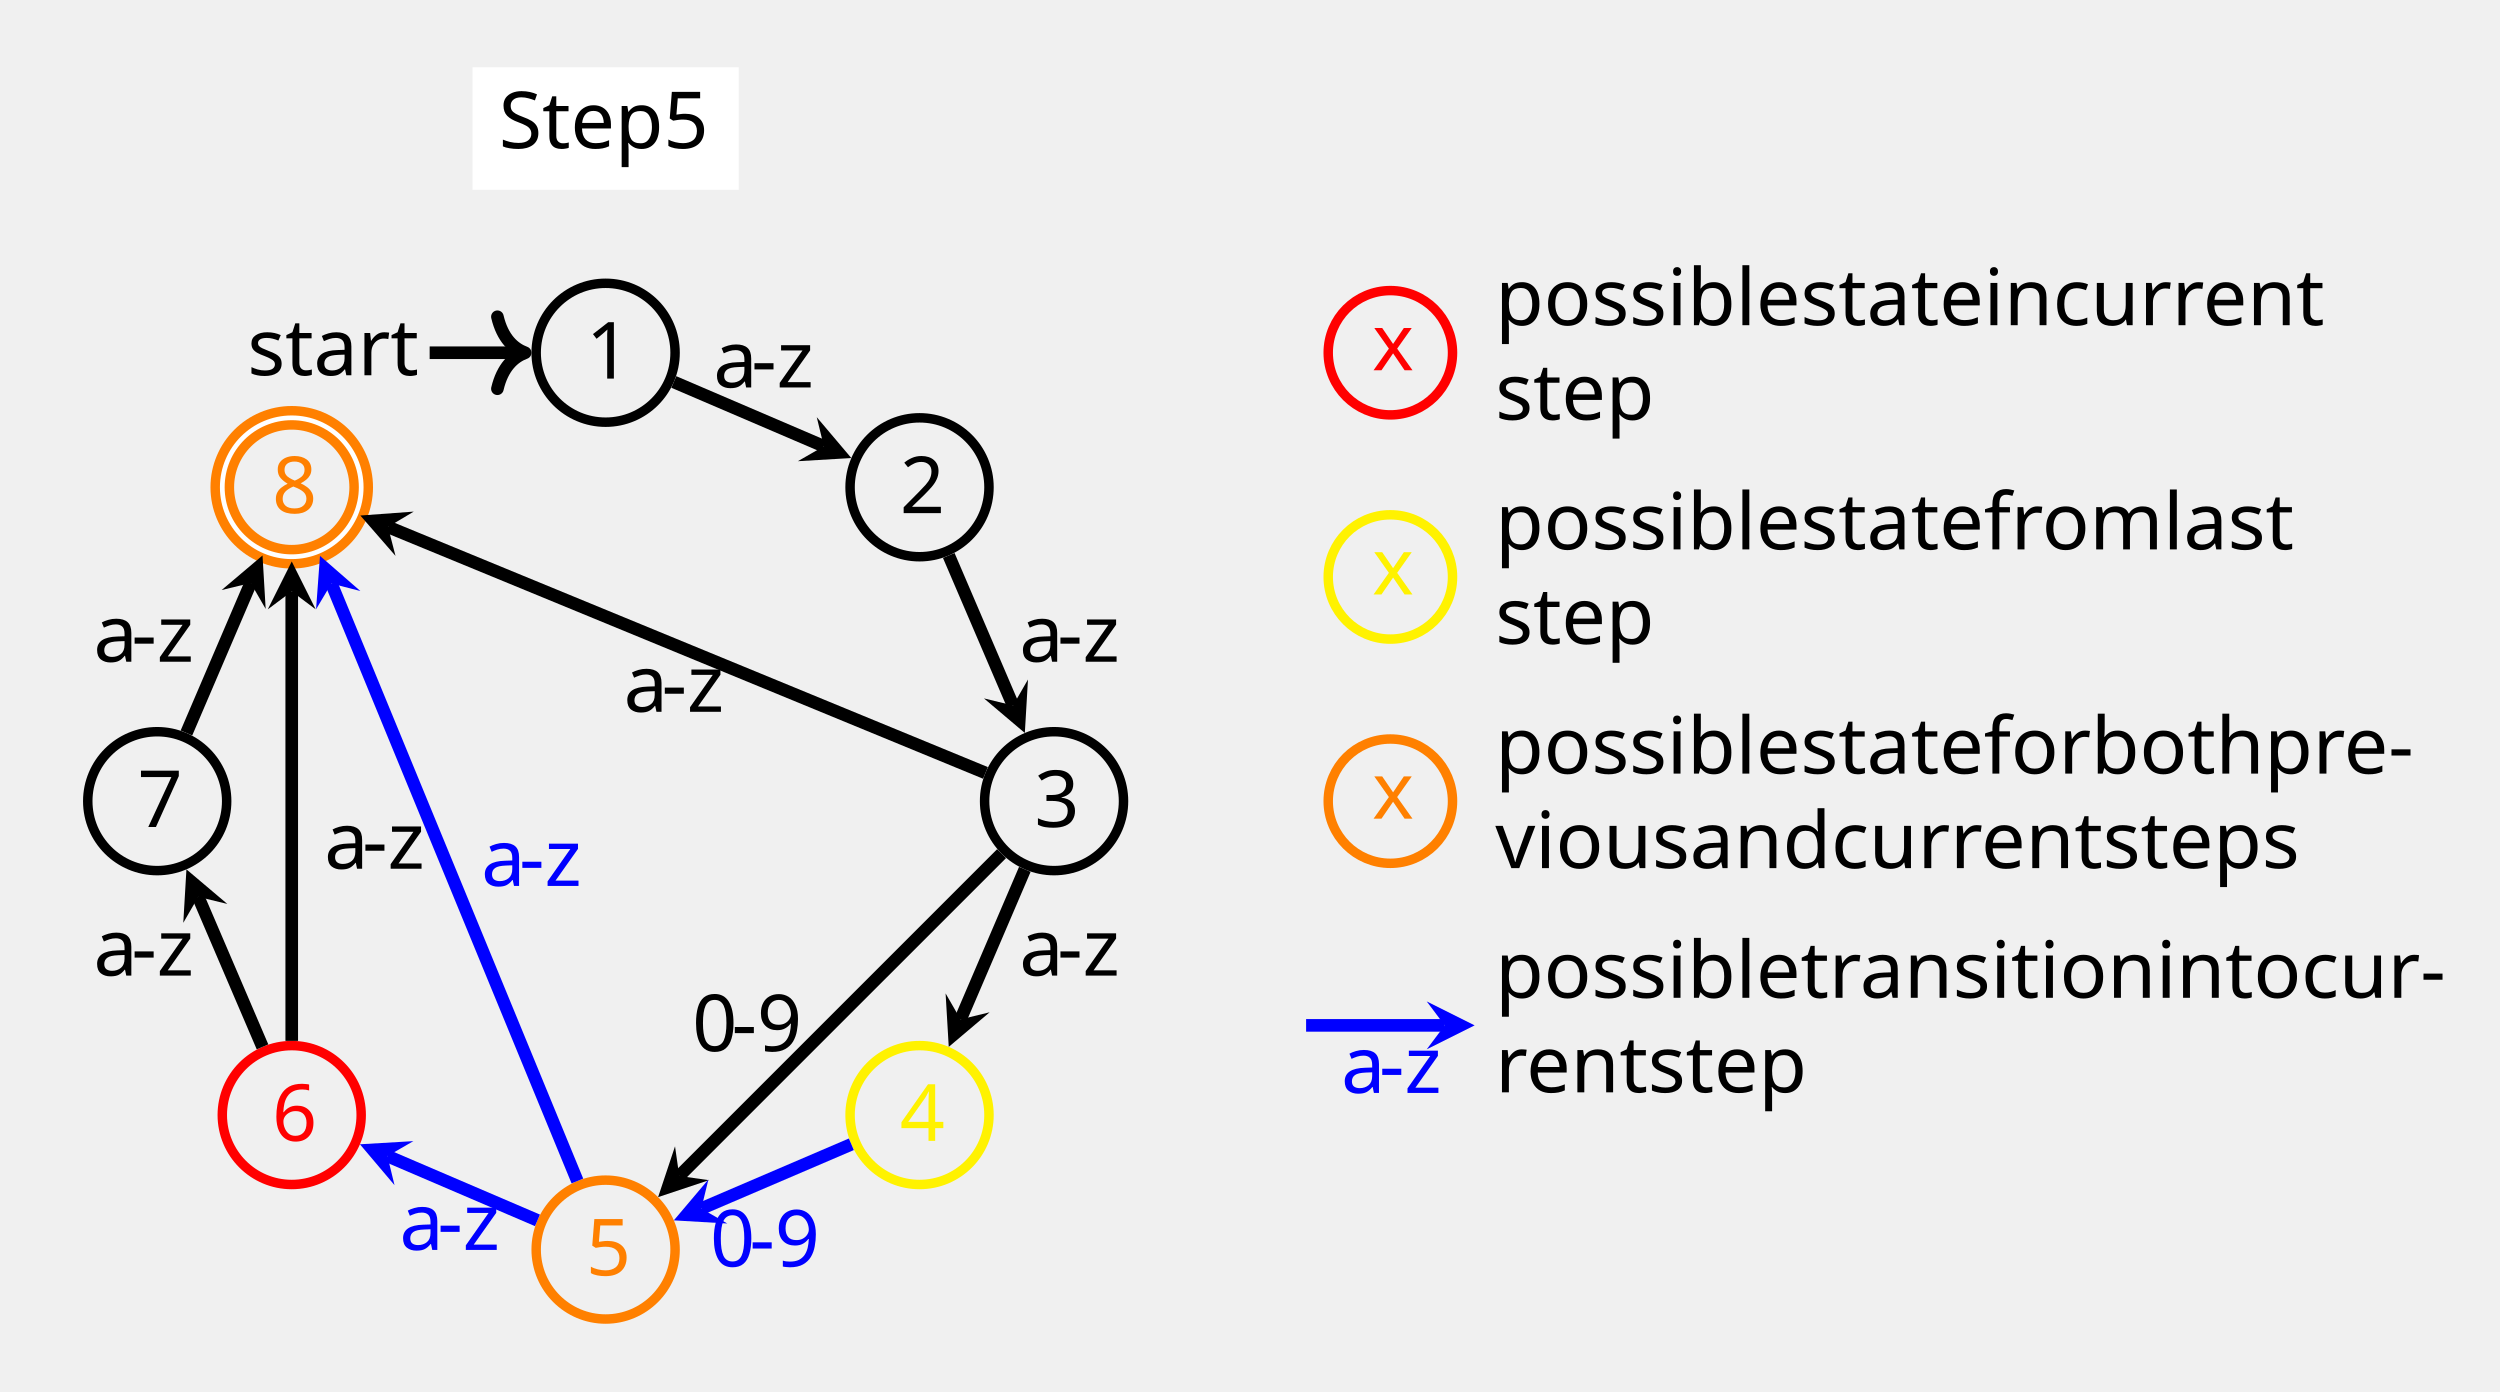
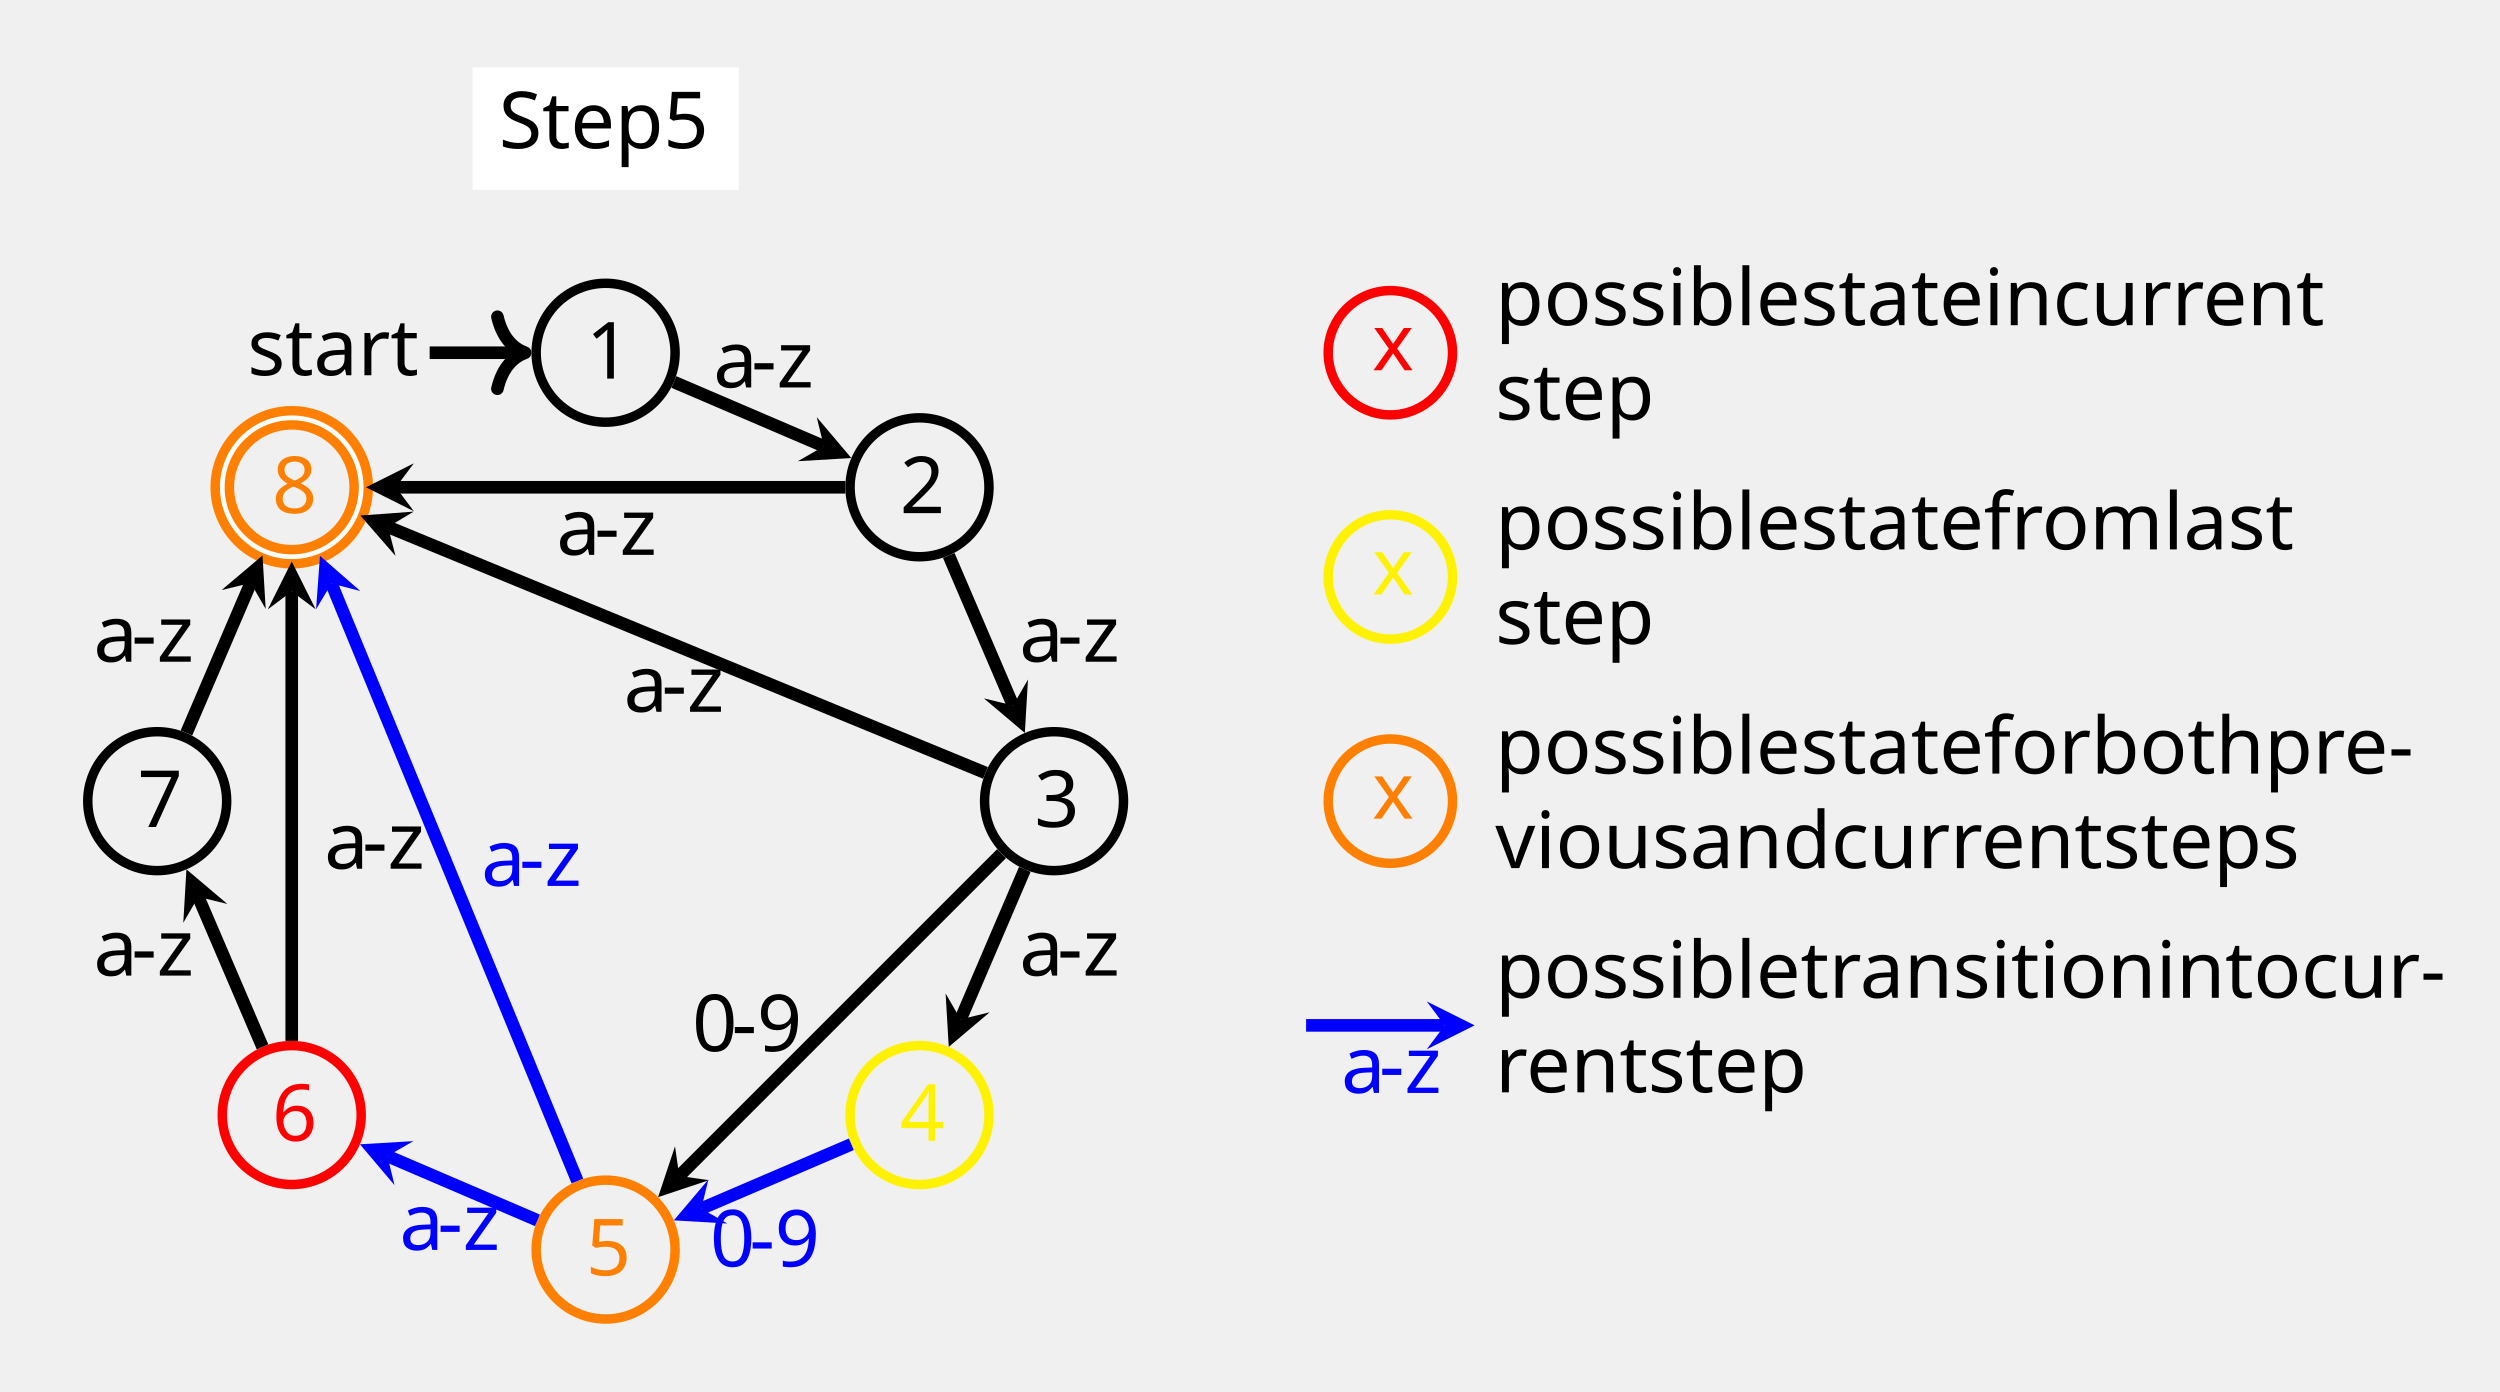
<svg xmlns="http://www.w3.org/2000/svg" version="1.1" id="svg2" width="421.432" height="234.489" viewBox="0 0 421.432 234.489">
  <defs id="defs6" />
  <g id="g8" transform="matrix(1.333333,0,0,-1.333333,0,234.4893)">
    <g id="g10" transform="translate(76.57,74.576)">
      <g id="g12">
        <g id="g14">
          <g id="g16">
            <g id="g18">
              <path d="M -16.826,77.292 H 16.826 V 92.789 H -16.826 Z" style="fill:#ffffff;fill-opacity:1;fill-rule:nonzero;stroke:none" id="path20" />
            </g>
            <g id="g22" transform="translate(-13.505,82.549)">
              <g id="g24">
                <g id="g26" transform="translate(-63.065,-157.125)">
                  <text xml:space="preserve" transform="matrix(1,0,0,-1,63.065,157.125)" style="font-variant:normal;font-weight:normal;font-size:9.963px;font-family:CMSS10;-inkscape-font-specification:CMSS10;writing-mode:lr-tb;fill:#000000;fill-opacity:1;fill-rule:nonzero;stroke:none" id="text30">
                    <tspan x="0 5.535 9.133 13.56 22.025" y="0" id="tspan28">Step5</tspan>
                  </text>
                  <g id="g32" transform="translate(63.065,157.125)" />
                </g>
              </g>
              <g id="g34" transform="translate(13.505,-82.549)" />
            </g>
          </g>
          <g id="g36">
            <g id="g38">
              <path d="M 8.781,56.694 C 8.781,61.544 4.85,65.475 0,65.475 c -4.85,0 -8.781,-3.932 -8.781,-8.781 0,-4.85 3.932,-8.781 8.781,-8.781 4.85,0 8.781,3.932 8.781,8.781 z" style="fill:none;stroke:#000000;stroke-width:1.196;stroke-linecap:butt;stroke-linejoin:miter;stroke-miterlimit:10;stroke-dasharray:none;stroke-opacity:1" id="path40" />
            </g>
            <g id="g42" transform="translate(-2.49,53.427)">
              <g id="g44">
                <g id="g46" transform="translate(-74.08,-128.003)">
                  <text xml:space="preserve" transform="matrix(1,0,0,-1,74.08,128.003)" style="font-variant:normal;font-weight:normal;font-size:9.963px;font-family:CMSS10;-inkscape-font-specification:CMSS10;writing-mode:lr-tb;fill:#000000;fill-opacity:1;fill-rule:nonzero;stroke:none" id="text50">
                    <tspan x="0" y="0" id="tspan48">1</tspan>
                  </text>
                  <g id="g52" transform="translate(74.08,128.003)" />
                </g>
              </g>
              <g id="g54" transform="translate(2.49,-53.427)" />
            </g>
          </g>
          <g id="g56">
            <g id="g58">
              <path d="m -22.248,56.694 h 11.274" style="fill:none;stroke:#000000;stroke-width:1.594;stroke-linecap:butt;stroke-linejoin:miter;stroke-miterlimit:10;stroke-dasharray:none;stroke-opacity:1" id="path60" />
              <g id="g62" transform="translate(-10.17616,56.69362)">
                <g id="g64">
                  <path d="M -3.507,4.551 C -2.866,1.82 -1.438,0.531 0,0 -1.438,-0.531 -2.866,-1.82 -3.507,-4.551" style="fill:none;stroke:#000000;stroke-width:1.594;stroke-linecap:round;stroke-linejoin:round;stroke-miterlimit:10;stroke-dasharray:none;stroke-opacity:1" id="path66" />
                </g>
              </g>
              <g id="g68">
                <g id="g70" transform="translate(-45.294,53.846)">
                  <g id="g72">
                    <g id="g74" transform="translate(-31.276,-128.422)">
                      <text xml:space="preserve" transform="matrix(1,0,0,-1,31.276,128.422)" style="font-variant:normal;font-weight:normal;font-size:9.963px;font-family:CMSS10;-inkscape-font-specification:CMSS10;writing-mode:lr-tb;fill:#000000;fill-opacity:1;fill-rule:nonzero;stroke:none" id="text78">
                        <tspan x="0 3.819 7.416 11.925 15.329" y="0" id="tspan76">start</tspan>
                      </text>
                      <g id="g80" transform="translate(31.276,128.422)" />
                    </g>
                  </g>
                  <g id="g82" transform="translate(45.294,-53.846)" />
                </g>
              </g>
            </g>
          </g>
          <g id="g84">
            <g id="g86">
              <path d="m 48.467,39.685 c 0,4.85 -3.932,8.781 -8.781,8.781 -4.85,0 -8.781,-3.932 -8.781,-8.781 0,-4.85 3.932,-8.781 8.781,-8.781 4.85,0 8.781,3.932 8.781,8.781 z" style="fill:none;stroke:#000000;stroke-width:1.196;stroke-linecap:butt;stroke-linejoin:miter;stroke-miterlimit:10;stroke-dasharray:none;stroke-opacity:1" id="path88" />
            </g>
            <g id="g90" transform="translate(37.195,36.419)">
              <g id="g92">
                <g id="g94" transform="translate(-113.765,-110.995)">
                  <text xml:space="preserve" transform="matrix(1,0,0,-1,113.765,110.995)" style="font-variant:normal;font-weight:normal;font-size:9.963px;font-family:CMSS10;-inkscape-font-specification:CMSS10;writing-mode:lr-tb;fill:#000000;fill-opacity:1;fill-rule:nonzero;stroke:none" id="text98">
                    <tspan x="0" y="0" id="tspan96">2</tspan>
                  </text>
                  <g id="g100" transform="translate(113.765,110.995)" />
                </g>
              </g>
              <g id="g102" transform="translate(-37.195,-36.419)" />
            </g>
          </g>
          <g id="g104">
            <g id="g106">
              <path d="m 65.475,0 c 0,4.85 -3.932,8.781 -8.781,8.781 -4.85,0 -8.781,-3.932 -8.781,-8.781 0,-4.85 3.932,-8.781 8.781,-8.781 4.85,0 8.781,3.932 8.781,8.781 z" style="fill:none;stroke:#000000;stroke-width:1.196;stroke-linecap:butt;stroke-linejoin:miter;stroke-miterlimit:10;stroke-dasharray:none;stroke-opacity:1" id="path108" />
            </g>
            <g id="g110" transform="translate(54.203,-3.266)">
              <g id="g112">
                <g id="g114" transform="translate(-130.773,-71.31)">
                  <text xml:space="preserve" transform="matrix(1,0,0,-1,130.773,71.31)" style="font-variant:normal;font-weight:normal;font-size:9.963px;font-family:CMSS10;-inkscape-font-specification:CMSS10;writing-mode:lr-tb;fill:#000000;fill-opacity:1;fill-rule:nonzero;stroke:none" id="text118">
                    <tspan x="0" y="0" id="tspan116">3</tspan>
                  </text>
                  <g id="g120" transform="translate(130.773,71.31)" />
                </g>
              </g>
              <g id="g122" transform="translate(-54.203,3.266)" />
            </g>
          </g>
          <g id="g124">
            <g id="g126">
              <path d="m 48.467,-39.685 c 0,4.85 -3.932,8.781 -8.781,8.781 -4.85,0 -8.781,-3.932 -8.781,-8.781 0,-4.85 3.932,-8.781 8.781,-8.781 4.85,0 8.781,3.932 8.781,8.781 z" style="fill:none;stroke:#fff200;stroke-width:1.196;stroke-linecap:butt;stroke-linejoin:miter;stroke-miterlimit:10;stroke-dasharray:none;stroke-opacity:1" id="path128" />
            </g>
            <g id="g130" transform="translate(37.195,-42.951)">
              <g id="g132">
                <g id="g134" transform="translate(-113.765,-31.625)">
                  <text xml:space="preserve" transform="matrix(1,0,0,-1,113.765,31.625)" style="font-variant:normal;font-weight:normal;font-size:9.963px;font-family:CMSS10;-inkscape-font-specification:CMSS10;writing-mode:lr-tb;fill:#fff200;fill-opacity:1;fill-rule:nonzero;stroke:none" id="text138">
                    <tspan x="0" y="0" id="tspan136">4</tspan>
                  </text>
                  <g id="g140" transform="translate(113.765,31.625)" />
                </g>
              </g>
              <g id="g142" transform="translate(-37.195,42.951)" />
            </g>
          </g>
          <g id="g144">
            <g id="g146">
              <path d="m 8.781,-56.694 c 0,4.85 -3.932,8.781 -8.781,8.781 -4.85,0 -8.781,-3.932 -8.781,-8.781 0,-4.85 3.932,-8.781 8.781,-8.781 4.85,0 8.781,3.932 8.781,8.781 z" style="fill:none;stroke:#ff8000;stroke-width:1.196;stroke-linecap:butt;stroke-linejoin:miter;stroke-miterlimit:10;stroke-dasharray:none;stroke-opacity:1" id="path148" />
            </g>
            <g id="g150" transform="translate(-2.49,-59.959)">
              <g id="g152">
                <g id="g154" transform="translate(-74.08,-14.617)">
                  <text xml:space="preserve" transform="matrix(1,0,0,-1,74.08,14.617)" style="font-variant:normal;font-weight:normal;font-size:9.963px;font-family:CMSS10;-inkscape-font-specification:CMSS10;writing-mode:lr-tb;fill:#ff8000;fill-opacity:1;fill-rule:nonzero;stroke:none" id="text158">
                    <tspan x="0" y="0" id="tspan156">5</tspan>
                  </text>
                  <g id="g160" transform="translate(74.08,14.617)" />
                </g>
              </g>
              <g id="g162" transform="translate(2.49,59.959)" />
            </g>
          </g>
          <g id="g164">
            <g id="g166">
              <path d="m -30.904,-39.685 c 0,4.85 -3.932,8.781 -8.781,8.781 -4.85,0 -8.781,-3.932 -8.781,-8.781 0,-4.85 3.932,-8.781 8.781,-8.781 4.85,0 8.781,3.932 8.781,8.781 z" style="fill:none;stroke:#ff0000;stroke-width:1.196;stroke-linecap:butt;stroke-linejoin:miter;stroke-miterlimit:10;stroke-dasharray:none;stroke-opacity:1" id="path168" />
            </g>
            <g id="g170" transform="translate(-42.175,-42.951)">
              <g id="g172">
                <g id="g174" transform="translate(-34.395,-31.625)">
                  <text xml:space="preserve" transform="matrix(1,0,0,-1,34.395,31.625)" style="font-variant:normal;font-weight:normal;font-size:9.963px;font-family:CMSS10;-inkscape-font-specification:CMSS10;writing-mode:lr-tb;fill:#ff0000;fill-opacity:1;fill-rule:nonzero;stroke:none" id="text178">
                    <tspan x="0" y="0" id="tspan176">6</tspan>
                  </text>
                  <g id="g180" transform="translate(34.395,31.625)" />
                </g>
              </g>
              <g id="g182" transform="translate(42.175,42.951)" />
            </g>
          </g>
          <g id="g184">
            <g id="g186">
              <path d="m -47.912,0 c 0,4.85 -3.932,8.781 -8.781,8.781 -4.85,0 -8.781,-3.932 -8.781,-8.781 0,-4.85 3.932,-8.781 8.781,-8.781 4.85,0 8.781,3.932 8.781,8.781 z" style="fill:none;stroke:#000000;stroke-width:1.196;stroke-linecap:butt;stroke-linejoin:miter;stroke-miterlimit:10;stroke-dasharray:none;stroke-opacity:1" id="path188" />
            </g>
            <g id="g190" transform="translate(-59.183,-3.266)">
              <g id="g192">
                <g id="g194" transform="translate(-17.387,-71.31)">
                  <text xml:space="preserve" transform="matrix(1,0,0,-1,17.387,71.31)" style="font-variant:normal;font-weight:normal;font-size:9.963px;font-family:CMSS10;-inkscape-font-specification:CMSS10;writing-mode:lr-tb;fill:#000000;fill-opacity:1;fill-rule:nonzero;stroke:none" id="text198">
                    <tspan x="0" y="0" id="tspan196">7</tspan>
                  </text>
                  <g id="g200" transform="translate(17.387,71.31)" />
                </g>
              </g>
              <g id="g202" transform="translate(59.183,3.266)" />
            </g>
          </g>
          <g id="g204">
            <g id="g206">
              <g id="g208">
                <path d="m -30.904,39.685 c 0,4.85 -3.932,8.781 -8.781,8.781 -4.85,0 -8.781,-3.932 -8.781,-8.781 0,-4.85 3.932,-8.781 8.781,-8.781 4.85,0 8.781,3.932 8.781,8.781 z" style="fill:none;stroke:#ff8000;stroke-width:2.989;stroke-linecap:butt;stroke-linejoin:miter;stroke-miterlimit:10;stroke-dasharray:none;stroke-opacity:1" id="path210" />
                <g id="g212">
                  <path d="m -30.904,39.685 c 0,4.85 -3.932,8.781 -8.781,8.781 -4.85,0 -8.781,-3.932 -8.781,-8.781 0,-4.85 3.932,-8.781 8.781,-8.781 4.85,0 8.781,3.932 8.781,8.781 z" style="fill:none;stroke:#ffffff;stroke-width:0.598;stroke-linecap:butt;stroke-linejoin:miter;stroke-miterlimit:10;stroke-dasharray:none;stroke-opacity:1" id="path214" />
                </g>
              </g>
            </g>
            <g id="g216" transform="translate(-42.175,36.419)">
              <g id="g218">
                <g id="g220" transform="translate(-34.395,-110.995)">
                  <text xml:space="preserve" transform="matrix(1,0,0,-1,34.395,110.995)" style="font-variant:normal;font-weight:normal;font-size:9.963px;font-family:CMSS10;-inkscape-font-specification:CMSS10;writing-mode:lr-tb;fill:#ff8000;fill-opacity:1;fill-rule:nonzero;stroke:none" id="text224">
                    <tspan x="0" y="0" id="tspan222">8</tspan>
                  </text>
                  <g id="g226" transform="translate(34.395,110.995)" />
                </g>
              </g>
              <g id="g228" transform="translate(42.175,-36.419)" />
            </g>
          </g>
          <g id="g230">
            <g id="g232">
              <path d="m 107.072,56.694 c 0,4.34 -3.518,7.858 -7.858,7.858 -4.34,0 -7.858,-3.518 -7.858,-7.858 0,-4.34 3.518,-7.858 7.858,-7.858 4.34,0 7.858,3.518 7.858,7.858 z" style="fill:none;stroke:#ff0000;stroke-width:1.196;stroke-linecap:butt;stroke-linejoin:miter;stroke-miterlimit:10;stroke-dasharray:none;stroke-opacity:1" id="path234" />
            </g>
            <g id="g236" transform="translate(96.916,54.479)">
              <g id="g238">
                <g id="g240" transform="translate(-173.486,-129.055)">
                  <text xml:space="preserve" transform="matrix(1,0,0,-1,173.486,129.055)" style="font-variant:normal;font-weight:normal;font-size:9.963px;font-family:CMSS10;-inkscape-font-specification:CMSS10;writing-mode:lr-tb;fill:#ff0000;fill-opacity:1;fill-rule:nonzero;stroke:none" id="text244">
                    <tspan x="0" y="0" id="tspan242">x</tspan>
                  </text>
                  <g id="g246" transform="translate(173.486,129.055)" />
                </g>
              </g>
              <g id="g248" transform="translate(-96.916,-54.479)" />
            </g>
          </g>
          <g id="g250">
            <g id="g252" transform="translate(112.479,60.18)">
              <g id="g254">
                <g id="g256" transform="translate(-189.049,-134.756)">
                  <text xml:space="preserve" transform="matrix(1,0,0,-1,189.049,134.756)" style="font-variant:normal;font-weight:normal;font-size:9.963px;font-family:CMSS10;-inkscape-font-specification:CMSS10;writing-mode:lr-tb;fill:#000000;fill-opacity:1;fill-rule:nonzero;stroke:none" id="text262">
                    <tspan x="0 5.427 10.408 14.227 18.045 20.425 25.573 27.953 35.698 39.517 43.114 47.902 51.5 59.245 61.625 70.1 74.527 79.675 83.079 86.483 90.911 96.058" y="0" id="tspan258">possiblestateincurrent</tspan>
                    <tspan x="0 3.819 7.416 11.844" y="11.955" id="tspan260">step</tspan>
                  </text>
                  <g id="g264" transform="translate(189.049,134.756)" />
                </g>
              </g>
              <g id="g266" transform="translate(-112.479,-60.18)" />
            </g>
          </g>
          <g id="g268">
            <g id="g270">
              <path d="m 107.072,28.347 c 0,4.34 -3.518,7.858 -7.858,7.858 -4.34,0 -7.858,-3.518 -7.858,-7.858 0,-4.34 3.518,-7.858 7.858,-7.858 4.34,0 7.858,3.518 7.858,7.858 z" style="fill:none;stroke:#fff200;stroke-width:1.196;stroke-linecap:butt;stroke-linejoin:miter;stroke-miterlimit:10;stroke-dasharray:none;stroke-opacity:1" id="path272" />
            </g>
            <g id="g274" transform="translate(96.916,26.132)">
              <g id="g276">
                <g id="g278" transform="translate(-173.486,-100.708)">
                  <text xml:space="preserve" transform="matrix(1,0,0,-1,173.486,100.708)" style="font-variant:normal;font-weight:normal;font-size:9.963px;font-family:CMSS10;-inkscape-font-specification:CMSS10;writing-mode:lr-tb;fill:#fff200;fill-opacity:1;fill-rule:nonzero;stroke:none" id="text282">
                    <tspan x="0" y="0" id="tspan280">x</tspan>
                  </text>
                  <g id="g284" transform="translate(173.486,100.708)" />
                </g>
              </g>
              <g id="g286" transform="translate(-96.916,-26.132)" />
            </g>
          </g>
          <g id="g288">
            <g id="g290" transform="translate(112.479,31.833)">
              <g id="g292">
                <g id="g294" transform="translate(-189.049,-106.409)">
                  <text xml:space="preserve" transform="matrix(1,0,0,-1,189.049,106.409)" style="font-variant:normal;font-weight:normal;font-size:9.963px;font-family:CMSS10;-inkscape-font-specification:CMSS10;writing-mode:lr-tb;fill:#000000;fill-opacity:1;fill-rule:nonzero;stroke:none" id="text300">
                    <tspan x="0 5.427 10.408 14.227 18.045 20.425 25.573 27.953 35.698 39.517 43.114 47.902 51.5 59.245 62.289 65.693 70.675 81.916 84.297 89.085 92.903" y="0" id="tspan296">possiblestatefromlast</tspan>
                    <tspan x="0 3.819 7.416 11.844" y="11.955" id="tspan298">step</tspan>
                  </text>
                  <g id="g302" transform="translate(189.049,106.409)" />
                </g>
              </g>
              <g id="g304" transform="translate(-112.479,-31.833)" />
            </g>
          </g>
          <g id="g306">
            <g id="g308">
              <path d="m 107.072,0 c 0,4.34 -3.518,7.858 -7.858,7.858 -4.34,0 -7.858,-3.518 -7.858,-7.858 0,-4.34 3.518,-7.858 7.858,-7.858 4.34,0 7.858,3.518 7.858,7.858 z" style="fill:none;stroke:#ff8000;stroke-width:1.196;stroke-linecap:butt;stroke-linejoin:miter;stroke-miterlimit:10;stroke-dasharray:none;stroke-opacity:1" id="path310" />
            </g>
            <g id="g312" transform="translate(96.916,-2.214)">
              <g id="g314">
                <g id="g316" transform="translate(-173.486,-72.362)">
                  <text xml:space="preserve" transform="matrix(1,0,0,-1,173.486,72.362)" style="font-variant:normal;font-weight:normal;font-size:9.963px;font-family:CMSS10;-inkscape-font-specification:CMSS10;writing-mode:lr-tb;fill:#ff8000;fill-opacity:1;fill-rule:nonzero;stroke:none" id="text320">
                    <tspan x="0" y="0" id="tspan318">x</tspan>
                  </text>
                  <g id="g322" transform="translate(173.486,72.362)" />
                </g>
              </g>
              <g id="g324" transform="translate(-96.916,2.214)" />
            </g>
          </g>
          <g id="g326">
            <g id="g328" transform="translate(112.479,3.487)">
              <g id="g330">
                <g id="g332" transform="translate(-189.049,-78.063)">
                  <text xml:space="preserve" transform="matrix(1,0,0,-1,189.049,78.063)" style="font-variant:normal;font-weight:normal;font-size:9.963px;font-family:CMSS10;-inkscape-font-specification:CMSS10;writing-mode:lr-tb;fill:#000000;fill-opacity:1;fill-rule:nonzero;stroke:none" id="text338">
                    <tspan x="0 5.427 10.408 14.227 18.045 20.425 25.573 27.953 35.698 39.517 43.114 47.902 51.5 59.245 62.289 67.001 73.723 79.15 84.131 87.729 96.194 101.063 104.467 108.894" y="0" id="tspan334">possiblestateforbothpre-</tspan>
                    <tspan x="0 4.594 6.974 11.955 17.103 24.239 29.027 34.175 42.64 47.077 52.225 55.619 59.023 63.451 68.598 75.523 79.342 82.94 87.367 92.515" y="11.955" id="tspan336">viousandcurrentsteps</tspan>
                  </text>
                  <g id="g340" transform="translate(189.049,78.063)" />
                </g>
              </g>
              <g id="g342" transform="translate(-112.479,-3.487)" />
            </g>
          </g>
          <g id="g344">
            <g id="g346" transform="translate(85.04,-28.347)">
              <g id="g348" />
              <g id="g350" transform="translate(-85.04,28.347)" />
            </g>
          </g>
          <g id="g352">
            <g id="g354" transform="translate(113.386,-28.347)">
              <g id="g356" />
              <g id="g358" transform="translate(-113.386,28.347)" />
            </g>
          </g>
          <g id="g360">
            <g id="g362">
              <path d="m 88.56,-28.347 h 17.521" style="fill:none;stroke:#0000ff;stroke-width:1.594;stroke-linecap:butt;stroke-linejoin:miter;stroke-miterlimit:10;stroke-dasharray:none;stroke-opacity:1" id="path364" />
              <g id="g366" transform="translate(106.0816,-28.3468)">
                <g id="g368">
                  <path d="M 3.786,0 -2.271,3.029 0,0 -2.271,-3.029" style="fill:#0000ff;fill-opacity:1;fill-rule:nonzero;stroke:none" id="path370" />
                </g>
              </g>
              <g id="g372">
                <g id="g374" transform="translate(92.993,-36.892)">
                  <g id="g376">
                    <g id="g378" transform="translate(-169.563,-37.684)">
                      <text xml:space="preserve" transform="matrix(1,0,0,-1,169.563,37.684)" style="font-variant:normal;font-weight:normal;font-size:9.963px;font-family:CMSS10;-inkscape-font-specification:CMSS10;writing-mode:lr-tb;fill:#0000ff;fill-opacity:1;fill-rule:nonzero;stroke:none" id="text384">
                        <tspan x="0" y="0" id="tspan380">a</tspan>
                        <tspan x="4.788 8.109" y="0" id="tspan382">-z</tspan>
                      </text>
                      <g id="g386" transform="translate(169.563,37.684)" />
                    </g>
                  </g>
                  <g id="g388" transform="translate(-92.993,36.892)" />
                </g>
              </g>
            </g>
          </g>
          <g id="g390">
            <g id="g392" transform="translate(112.479,-24.86)">
              <g id="g394">
                <g id="g396" transform="translate(-189.049,-49.716)">
                  <text xml:space="preserve" transform="matrix(1,0,0,-1,189.049,49.716)" style="font-variant:normal;font-weight:normal;font-size:9.963px;font-family:CMSS10;-inkscape-font-specification:CMSS10;writing-mode:lr-tb;fill:#000000;fill-opacity:1;fill-rule:nonzero;stroke:none" id="text402">
                    <tspan x="0 5.427 10.408 14.227 18.045 20.425 25.573 27.953 35.698 39.295 42.7 47.488 52.635 56.454 58.834 62.432 64.812 69.793 78.258 80.638 85.786 89.383 97.692 102.12 107.267 110.672" y="0" id="tspan398">possibletransitionintocur-</tspan>
                    <tspan x="0 3.404 7.832 12.979 19.894 23.713 27.31 31.738" y="11.955" id="tspan400">rentstep</tspan>
                  </text>
                  <g id="g404" transform="translate(189.049,49.716)" />
                </g>
              </g>
              <g id="g406" transform="translate(-112.479,24.86)" />
            </g>
          </g>
          <g id="g408">
            <g id="g410">
              <path d="m 8.62,52.999 18.965,-8.128" style="fill:none;stroke:#000000;stroke-width:1.594;stroke-linecap:butt;stroke-linejoin:miter;stroke-miterlimit:10;stroke-dasharray:none;stroke-opacity:1" id="path412" />
              <g id="g414" transform="matrix(0.9191,-0.3939,0.3939,0.9191,27.58531,44.87097)">
                <g id="g416">
                  <path d="M 3.786,0 -2.271,3.029 0,0 -2.271,-3.029" style="fill:#000000;fill-opacity:1;fill-rule:nonzero;stroke:none" id="path418" />
                </g>
              </g>
              <g id="g420">
                <g id="g422" transform="translate(13.623,52.306)">
                  <g id="g424">
                    <g id="g426" transform="translate(-90.193,-126.882)">
                      <text xml:space="preserve" transform="matrix(1,0,0,-1,90.193,126.882)" style="font-variant:normal;font-weight:normal;font-size:9.963px;font-family:CMSS10;-inkscape-font-specification:CMSS10;writing-mode:lr-tb;fill:#000000;fill-opacity:1;fill-rule:nonzero;stroke:none" id="text432">
                        <tspan x="0" y="0" id="tspan428">a</tspan>
                        <tspan x="4.788 8.109" y="0" id="tspan430">-z</tspan>
                      </text>
                      <g id="g434" transform="translate(90.193,126.882)" />
                    </g>
                  </g>
                  <g id="g436" transform="translate(-13.623,-52.306)" />
                </g>
              </g>
            </g>
          </g>
          <g id="g438">
            <g id="g440">
              <path d="M 43.38,31.065 51.508,12.1" style="fill:none;stroke:#000000;stroke-width:1.594;stroke-linecap:butt;stroke-linejoin:miter;stroke-miterlimit:10;stroke-dasharray:none;stroke-opacity:1" id="path442" />
              <g id="g444" transform="matrix(0.3939,-0.9191,0.9191,0.3939,51.508,12.10004)">
                <g id="g446">
                  <path d="M 3.786,0 -2.271,3.029 0,0 -2.271,-3.029" style="fill:#000000;fill-opacity:1;fill-rule:nonzero;stroke:none" id="path448" />
                </g>
              </g>
              <g id="g450">
                <g id="g452" transform="translate(52.307,17.628)">
                  <g id="g454">
                    <g id="g456" transform="translate(-128.877,-92.204)">
                      <text xml:space="preserve" transform="matrix(1,0,0,-1,128.877,92.204)" style="font-variant:normal;font-weight:normal;font-size:9.963px;font-family:CMSS10;-inkscape-font-specification:CMSS10;writing-mode:lr-tb;fill:#000000;fill-opacity:1;fill-rule:nonzero;stroke:none" id="text462">
                        <tspan x="0" y="0" id="tspan458">a</tspan>
                        <tspan x="4.788 8.109" y="0" id="tspan460">-z</tspan>
                      </text>
                      <g id="g464" transform="translate(128.877,92.204)" />
                    </g>
                  </g>
                  <g id="g466" transform="translate(-52.307,-17.628)" />
                </g>
              </g>
            </g>
          </g>
          <g id="g468">
            <g id="g470">
-               <path d="m 52.999,-8.62 -8.128,-18.965" style="fill:none;stroke:#000000;stroke-width:1.594;stroke-linecap:butt;stroke-linejoin:miter;stroke-miterlimit:10;stroke-dasharray:none;stroke-opacity:1" id="path472" />
-               <g id="g474" transform="matrix(-0.3939,-0.9191,0.9191,-0.3939,44.87097,-27.58531)">
+               <path d="M 30.306,39.685 H -26.52" style="fill:none;stroke:#000000;stroke-width:1.594;stroke-linecap:butt;stroke-linejoin:miter;stroke-miterlimit:10;stroke-dasharray:none;stroke-opacity:1" id="path472" />
+               <g id="g474" transform="rotate(180,-13.26018,19.84267)">
                <g id="g476">
                  <path d="M 3.786,0 -2.271,3.029 0,0 -2.271,-3.029" style="fill:#000000;fill-opacity:1;fill-rule:nonzero;stroke:none" id="path478" />
                </g>
              </g>
              <g id="g480">
-                 <g id="g482" transform="translate(52.307,-22.056)">
+                 <g id="g482" transform="translate(-6.219,31.139)">
                  <g id="g484">
-                     <g id="g486" transform="translate(-128.877,-52.52)">
-                       <text xml:space="preserve" transform="matrix(1,0,0,-1,128.877,52.52)" style="font-variant:normal;font-weight:normal;font-size:9.963px;font-family:CMSS10;-inkscape-font-specification:CMSS10;writing-mode:lr-tb;fill:#000000;fill-opacity:1;fill-rule:nonzero;stroke:none" id="text492">
+                     <g id="g486" transform="translate(-70.351,-105.715)">
+                       <text xml:space="preserve" transform="matrix(1,0,0,-1,70.351,105.715)" style="font-variant:normal;font-weight:normal;font-size:9.963px;font-family:CMSS10;-inkscape-font-specification:CMSS10;writing-mode:lr-tb;fill:#000000;fill-opacity:1;fill-rule:nonzero;stroke:none" id="text492">
                        <tspan x="0" y="0" id="tspan488">a</tspan>
                        <tspan x="4.788 8.109" y="0" id="tspan490">-z</tspan>
                      </text>
-                       <g id="g494" transform="translate(128.877,52.52)" />
-                     </g>
-                   </g>
-                   <g id="g496" transform="translate(-52.307,22.056)" />
+                       <g id="g494" transform="translate(70.351,105.715)" />
+                     </g>
+                   </g>
+                   <g id="g496" transform="translate(6.219,-31.139)" />
                </g>
              </g>
            </g>
          </g>
          <g id="g498">
            <g id="g500">
-               <path d="M 50.062,-6.632 9.309,-47.385" style="fill:none;stroke:#000000;stroke-width:1.594;stroke-linecap:butt;stroke-linejoin:miter;stroke-miterlimit:10;stroke-dasharray:none;stroke-opacity:1" id="path502" />
-               <g id="g504" transform="matrix(-0.7071,-0.7071,0.7071,-0.7071,9.30905,-47.38455)">
+               <path d="m 52.999,-8.62 -8.128,-18.965" style="fill:none;stroke:#000000;stroke-width:1.594;stroke-linecap:butt;stroke-linejoin:miter;stroke-miterlimit:10;stroke-dasharray:none;stroke-opacity:1" id="path502" />
+               <g id="g504" transform="matrix(-0.3939,-0.9191,0.9191,-0.3939,44.87097,-27.58531)">
                <g id="g506">
                  <path d="M 3.786,0 -2.271,3.029 0,0 -2.271,-3.029" style="fill:#000000;fill-opacity:1;fill-rule:nonzero;stroke:none" id="path508" />
                </g>
              </g>
              <g id="g510">
-                 <g id="g512" transform="translate(10.946,-31.612)">
+                 <g id="g512" transform="translate(52.307,-22.056)">
                  <g id="g514">
-                     <g id="g516" transform="translate(-87.516,-42.964)">
-                       <text xml:space="preserve" transform="matrix(1,0,0,-1,87.516,42.964)" style="font-variant:normal;font-weight:normal;font-size:9.963px;font-family:CMSS10;-inkscape-font-specification:CMSS10;writing-mode:lr-tb;fill:#000000;fill-opacity:1;fill-rule:nonzero;stroke:none" id="text522">
-                         <tspan x="0" y="0" id="tspan518">0</tspan>
-                         <tspan x="4.981 8.302" y="0" id="tspan520">-9</tspan>
-                       </text>
-                       <g id="g524" transform="translate(87.516,42.964)" />
-                     </g>
-                   </g>
-                   <g id="g526" transform="translate(-10.946,31.612)" />
+                     <g id="g516" transform="translate(-128.877,-52.52)">
+                       <text xml:space="preserve" transform="matrix(1,0,0,-1,128.877,52.52)" style="font-variant:normal;font-weight:normal;font-size:9.963px;font-family:CMSS10;-inkscape-font-specification:CMSS10;writing-mode:lr-tb;fill:#000000;fill-opacity:1;fill-rule:nonzero;stroke:none" id="text522">
+                         <tspan x="0" y="0" id="tspan518">a</tspan>
+                         <tspan x="4.788 8.109" y="0" id="tspan520">-z</tspan>
+                       </text>
+                       <g id="g524" transform="translate(128.877,52.52)" />
+                     </g>
+                   </g>
+                   <g id="g526" transform="translate(-52.307,22.056)" />
                </g>
              </g>
            </g>
          </g>
          <g id="g528">
            <g id="g530">
-               <path d="M 48.021,3.571 -27.513,34.673" style="fill:none;stroke:#000000;stroke-width:1.594;stroke-linecap:butt;stroke-linejoin:miter;stroke-miterlimit:10;stroke-dasharray:none;stroke-opacity:1" id="path532" />
-               <g id="g534" transform="matrix(-0.92462,0.38072,-0.38072,-0.92462,-27.51273,34.67317)">
+               <path d="M 50.062,-6.632 9.309,-47.385" style="fill:none;stroke:#000000;stroke-width:1.594;stroke-linecap:butt;stroke-linejoin:miter;stroke-miterlimit:10;stroke-dasharray:none;stroke-opacity:1" id="path532" />
+               <g id="g534" transform="matrix(-0.7071,-0.7071,0.7071,-0.7071,9.30905,-47.38455)">
                <g id="g536">
                  <path d="M 3.786,0 -2.271,3.029 0,0 -2.271,-3.029" style="fill:#000000;fill-opacity:1;fill-rule:nonzero;stroke:none" id="path538" />
                </g>
              </g>
              <g id="g540">
-                 <g id="g542" transform="translate(2.285,11.297)">
+                 <g id="g542" transform="translate(10.946,-31.612)">
                  <g id="g544">
-                     <g id="g546" transform="translate(-78.855,-85.873)">
-                       <text xml:space="preserve" transform="matrix(1,0,0,-1,78.855,85.873)" style="font-variant:normal;font-weight:normal;font-size:9.963px;font-family:CMSS10;-inkscape-font-specification:CMSS10;writing-mode:lr-tb;fill:#000000;fill-opacity:1;fill-rule:nonzero;stroke:none" id="text552">
-                         <tspan x="0" y="0" id="tspan548">a</tspan>
-                         <tspan x="4.788 8.109" y="0" id="tspan550">-z</tspan>
-                       </text>
-                       <g id="g554" transform="translate(78.855,85.873)" />
-                     </g>
-                   </g>
-                   <g id="g556" transform="translate(-2.285,-11.297)" />
+                     <g id="g546" transform="translate(-87.516,-42.964)">
+                       <text xml:space="preserve" transform="matrix(1,0,0,-1,87.516,42.964)" style="font-variant:normal;font-weight:normal;font-size:9.963px;font-family:CMSS10;-inkscape-font-specification:CMSS10;writing-mode:lr-tb;fill:#000000;fill-opacity:1;fill-rule:nonzero;stroke:none" id="text552">
+                         <tspan x="0" y="0" id="tspan548">0</tspan>
+                         <tspan x="4.981 8.302" y="0" id="tspan550">-9</tspan>
+                       </text>
+                       <g id="g554" transform="translate(87.516,42.964)" />
+                     </g>
+                   </g>
+                   <g id="g556" transform="translate(-10.946,31.612)" />
                </g>
              </g>
            </g>
          </g>
          <g id="g558">
            <g id="g560">
-               <path d="M 31.065,-43.38 12.1,-51.508" style="fill:none;stroke:#0000ff;stroke-width:1.594;stroke-linecap:butt;stroke-linejoin:miter;stroke-miterlimit:10;stroke-dasharray:none;stroke-opacity:1" id="path562" />
-               <g id="g564" transform="matrix(-0.9191,-0.3939,0.3939,-0.9191,12.10004,-51.508)">
+               <path d="M 48.021,3.571 -27.513,34.673" style="fill:none;stroke:#000000;stroke-width:1.594;stroke-linecap:butt;stroke-linejoin:miter;stroke-miterlimit:10;stroke-dasharray:none;stroke-opacity:1" id="path562" />
+               <g id="g564" transform="matrix(-0.92462,0.38072,-0.38072,-0.92462,-27.51273,34.67317)">
                <g id="g566">
-                   <path d="M 3.786,0 -2.271,3.029 0,0 -2.271,-3.029" style="fill:#0000ff;fill-opacity:1;fill-rule:nonzero;stroke:none" id="path568" />
+                   <path d="M 3.786,0 -2.271,3.029 0,0 -2.271,-3.029" style="fill:#000000;fill-opacity:1;fill-rule:nonzero;stroke:none" id="path568" />
                </g>
              </g>
              <g id="g570">
-                 <g id="g572" transform="translate(13.201,-58.838)">
+                 <g id="g572" transform="translate(2.285,11.297)">
                  <g id="g574">
-                     <g id="g576" transform="translate(-89.771,-15.738)">
-                       <text xml:space="preserve" transform="matrix(1,0,0,-1,89.771,15.738)" style="font-variant:normal;font-weight:normal;font-size:9.963px;font-family:CMSS10;-inkscape-font-specification:CMSS10;writing-mode:lr-tb;fill:#0000ff;fill-opacity:1;fill-rule:nonzero;stroke:none" id="text582">
-                         <tspan x="0" y="0" id="tspan578">0</tspan>
-                         <tspan x="4.981 8.302" y="0" id="tspan580">-9</tspan>
-                       </text>
-                       <g id="g584" transform="translate(89.771,15.738)" />
-                     </g>
-                   </g>
-                   <g id="g586" transform="translate(-13.201,58.838)" />
+                     <g id="g576" transform="translate(-78.855,-85.873)">
+                       <text xml:space="preserve" transform="matrix(1,0,0,-1,78.855,85.873)" style="font-variant:normal;font-weight:normal;font-size:9.963px;font-family:CMSS10;-inkscape-font-specification:CMSS10;writing-mode:lr-tb;fill:#000000;fill-opacity:1;fill-rule:nonzero;stroke:none" id="text582">
+                         <tspan x="0" y="0" id="tspan578">a</tspan>
+                         <tspan x="4.788 8.109" y="0" id="tspan580">-z</tspan>
+                       </text>
+                       <g id="g584" transform="translate(78.855,85.873)" />
+                     </g>
+                   </g>
+                   <g id="g586" transform="translate(-2.285,-11.297)" />
                </g>
              </g>
            </g>
          </g>
          <g id="g588">
            <g id="g590">
-               <path d="m -8.62,-52.999 -18.965,8.128" style="fill:none;stroke:#0000ff;stroke-width:1.594;stroke-linecap:butt;stroke-linejoin:miter;stroke-miterlimit:10;stroke-dasharray:none;stroke-opacity:1" id="path592" />
-               <g id="g594" transform="matrix(-0.9191,0.3939,-0.3939,-0.9191,-27.58531,-44.87097)">
+               <path d="M 31.065,-43.38 12.1,-51.508" style="fill:none;stroke:#0000ff;stroke-width:1.594;stroke-linecap:butt;stroke-linejoin:miter;stroke-miterlimit:10;stroke-dasharray:none;stroke-opacity:1" id="path592" />
+               <g id="g594" transform="matrix(-0.9191,-0.3939,0.3939,-0.9191,12.10004,-51.508)">
                <g id="g596">
                  <path d="M 3.786,0 -2.271,3.029 0,0 -2.271,-3.029" style="fill:#0000ff;fill-opacity:1;fill-rule:nonzero;stroke:none" id="path598" />
                </g>
              </g>
              <g id="g600">
-                 <g id="g602" transform="translate(-26.062,-56.734)">
+                 <g id="g602" transform="translate(13.201,-58.838)">
                  <g id="g604">
-                     <g id="g606" transform="translate(-50.508,-17.842)">
-                       <text xml:space="preserve" transform="matrix(1,0,0,-1,50.508,17.842)" style="font-variant:normal;font-weight:normal;font-size:9.963px;font-family:CMSS10;-inkscape-font-specification:CMSS10;writing-mode:lr-tb;fill:#0000ff;fill-opacity:1;fill-rule:nonzero;stroke:none" id="text612">
-                         <tspan x="0" y="0" id="tspan608">a</tspan>
-                         <tspan x="4.788 8.109" y="0" id="tspan610">-z</tspan>
-                       </text>
-                       <g id="g614" transform="translate(50.508,17.842)" />
-                     </g>
-                   </g>
-                   <g id="g616" transform="translate(26.062,56.734)" />
+                     <g id="g606" transform="translate(-89.771,-15.738)">
+                       <text xml:space="preserve" transform="matrix(1,0,0,-1,89.771,15.738)" style="font-variant:normal;font-weight:normal;font-size:9.963px;font-family:CMSS10;-inkscape-font-specification:CMSS10;writing-mode:lr-tb;fill:#0000ff;fill-opacity:1;fill-rule:nonzero;stroke:none" id="text612">
+                         <tspan x="0" y="0" id="tspan608">0</tspan>
+                         <tspan x="4.981 8.302" y="0" id="tspan610">-9</tspan>
+                       </text>
+                       <g id="g614" transform="translate(89.771,15.738)" />
+                     </g>
+                   </g>
+                   <g id="g616" transform="translate(-13.201,58.838)" />
                </g>
              </g>
            </g>
          </g>
          <g id="g618">
            <g id="g620">
-               <path d="M -3.571,-48.021 -34.673,27.513" style="fill:none;stroke:#0000ff;stroke-width:1.594;stroke-linecap:butt;stroke-linejoin:miter;stroke-miterlimit:10;stroke-dasharray:none;stroke-opacity:1" id="path622" />
-               <g id="g624" transform="matrix(-0.38072,0.92462,-0.92462,-0.38072,-34.67317,27.51273)">
+               <path d="m -8.62,-52.999 -18.965,8.128" style="fill:none;stroke:#0000ff;stroke-width:1.594;stroke-linecap:butt;stroke-linejoin:miter;stroke-miterlimit:10;stroke-dasharray:none;stroke-opacity:1" id="path622" />
+               <g id="g624" transform="matrix(-0.9191,0.3939,-0.3939,-0.9191,-27.58531,-44.87097)">
                <g id="g626">
                  <path d="M 3.786,0 -2.271,3.029 0,0 -2.271,-3.029" style="fill:#0000ff;fill-opacity:1;fill-rule:nonzero;stroke:none" id="path628" />
                </g>
              </g>
              <g id="g630">
-                 <g id="g632" transform="translate(-15.725,-10.718)">
+                 <g id="g632" transform="translate(-26.062,-56.734)">
                  <g id="g634">
-                     <g id="g636" transform="translate(-60.845,-63.858)">
-                       <text xml:space="preserve" transform="matrix(1,0,0,-1,60.845,63.858)" style="font-variant:normal;font-weight:normal;font-size:9.963px;font-family:CMSS10;-inkscape-font-specification:CMSS10;writing-mode:lr-tb;fill:#0000ff;fill-opacity:1;fill-rule:nonzero;stroke:none" id="text642">
+                     <g id="g636" transform="translate(-50.508,-17.842)">
+                       <text xml:space="preserve" transform="matrix(1,0,0,-1,50.508,17.842)" style="font-variant:normal;font-weight:normal;font-size:9.963px;font-family:CMSS10;-inkscape-font-specification:CMSS10;writing-mode:lr-tb;fill:#0000ff;fill-opacity:1;fill-rule:nonzero;stroke:none" id="text642">
                        <tspan x="0" y="0" id="tspan638">a</tspan>
                        <tspan x="4.788 8.109" y="0" id="tspan640">-z</tspan>
                      </text>
-                       <g id="g644" transform="translate(60.845,63.858)" />
-                     </g>
-                   </g>
-                   <g id="g646" transform="translate(15.725,10.718)" />
+                       <g id="g644" transform="translate(50.508,17.842)" />
+                     </g>
+                   </g>
+                   <g id="g646" transform="translate(26.062,56.734)" />
                </g>
              </g>
            </g>
          </g>
          <g id="g648">
            <g id="g650">
-               <path d="m -43.38,-31.065 -8.128,18.965" style="fill:none;stroke:#000000;stroke-width:1.594;stroke-linecap:butt;stroke-linejoin:miter;stroke-miterlimit:10;stroke-dasharray:none;stroke-opacity:1" id="path652" />
-               <g id="g654" transform="matrix(-0.3939,0.9191,-0.9191,-0.3939,-51.508,-12.10004)">
+               <path d="M -3.571,-48.021 -34.673,27.513" style="fill:none;stroke:#0000ff;stroke-width:1.594;stroke-linecap:butt;stroke-linejoin:miter;stroke-miterlimit:10;stroke-dasharray:none;stroke-opacity:1" id="path652" />
+               <g id="g654" transform="matrix(-0.38072,0.92462,-0.92462,-0.38072,-34.67317,27.51273)">
                <g id="g656">
-                   <path d="M 3.786,0 -2.271,3.029 0,0 -2.271,-3.029" style="fill:#000000;fill-opacity:1;fill-rule:nonzero;stroke:none" id="path658" />
+                   <path d="M 3.786,0 -2.271,3.029 0,0 -2.271,-3.029" style="fill:#0000ff;fill-opacity:1;fill-rule:nonzero;stroke:none" id="path658" />
                </g>
              </g>
              <g id="g660">
-                 <g id="g662" transform="translate(-64.746,-22.057)">
+                 <g id="g662" transform="translate(-15.725,-10.718)">
                  <g id="g664">
-                     <g id="g666" transform="translate(-11.824,-52.519)">
-                       <text xml:space="preserve" transform="matrix(1,0,0,-1,11.824,52.519)" style="font-variant:normal;font-weight:normal;font-size:9.963px;font-family:CMSS10;-inkscape-font-specification:CMSS10;writing-mode:lr-tb;fill:#000000;fill-opacity:1;fill-rule:nonzero;stroke:none" id="text672">
+                     <g id="g666" transform="translate(-60.845,-63.858)">
+                       <text xml:space="preserve" transform="matrix(1,0,0,-1,60.845,63.858)" style="font-variant:normal;font-weight:normal;font-size:9.963px;font-family:CMSS10;-inkscape-font-specification:CMSS10;writing-mode:lr-tb;fill:#0000ff;fill-opacity:1;fill-rule:nonzero;stroke:none" id="text672">
                        <tspan x="0" y="0" id="tspan668">a</tspan>
                        <tspan x="4.788 8.109" y="0" id="tspan670">-z</tspan>
                      </text>
-                       <g id="g674" transform="translate(11.824,52.519)" />
-                     </g>
-                   </g>
-                   <g id="g676" transform="translate(64.746,22.057)" />
+                       <g id="g674" transform="translate(60.845,63.858)" />
+                     </g>
+                   </g>
+                   <g id="g676" transform="translate(15.725,10.718)" />
                </g>
              </g>
            </g>
          </g>
          <g id="g678">
            <g id="g680">
-               <path d="M -39.685,-30.306 V 26.52" style="fill:none;stroke:#000000;stroke-width:1.594;stroke-linecap:butt;stroke-linejoin:miter;stroke-miterlimit:10;stroke-dasharray:none;stroke-opacity:1" id="path682" />
-               <g id="g684" transform="rotate(90,-33.10286,-6.58249)">
+               <path d="m -43.38,-31.065 -8.128,18.965" style="fill:none;stroke:#000000;stroke-width:1.594;stroke-linecap:butt;stroke-linejoin:miter;stroke-miterlimit:10;stroke-dasharray:none;stroke-opacity:1" id="path682" />
+               <g id="g684" transform="matrix(-0.3939,0.9191,-0.9191,-0.3939,-51.508,-12.10004)">
                <g id="g686">
                  <path d="M 3.786,0 -2.271,3.029 0,0 -2.271,-3.029" style="fill:#000000;fill-opacity:1;fill-rule:nonzero;stroke:none" id="path688" />
                </g>
              </g>
              <g id="g690">
-                 <g id="g692" transform="translate(-35.567,-8.545)">
+                 <g id="g692" transform="translate(-64.746,-22.057)">
                  <g id="g694">
-                     <g id="g696" transform="translate(-41.003,-66.031)">
-                       <text xml:space="preserve" transform="matrix(1,0,0,-1,41.003,66.031)" style="font-variant:normal;font-weight:normal;font-size:9.963px;font-family:CMSS10;-inkscape-font-specification:CMSS10;writing-mode:lr-tb;fill:#000000;fill-opacity:1;fill-rule:nonzero;stroke:none" id="text702">
+                     <g id="g696" transform="translate(-11.824,-52.519)">
+                       <text xml:space="preserve" transform="matrix(1,0,0,-1,11.824,52.519)" style="font-variant:normal;font-weight:normal;font-size:9.963px;font-family:CMSS10;-inkscape-font-specification:CMSS10;writing-mode:lr-tb;fill:#000000;fill-opacity:1;fill-rule:nonzero;stroke:none" id="text702">
                        <tspan x="0" y="0" id="tspan698">a</tspan>
                        <tspan x="4.788 8.109" y="0" id="tspan700">-z</tspan>
                      </text>
-                       <g id="g704" transform="translate(41.003,66.031)" />
-                     </g>
-                   </g>
-                   <g id="g706" transform="translate(35.567,8.545)" />
+                       <g id="g704" transform="translate(11.824,52.519)" />
+                     </g>
+                   </g>
+                   <g id="g706" transform="translate(64.746,22.057)" />
                </g>
              </g>
            </g>
          </g>
          <g id="g708">
            <g id="g710">
-               <path d="m -52.999,8.62 8.128,18.965" style="fill:none;stroke:#000000;stroke-width:1.594;stroke-linecap:butt;stroke-linejoin:miter;stroke-miterlimit:10;stroke-dasharray:none;stroke-opacity:1" id="path712" />
-               <g id="g714" transform="matrix(0.3939,0.9191,-0.9191,0.3939,-44.87097,27.58531)">
+               <path d="M -39.685,-30.306 V 26.52" style="fill:none;stroke:#000000;stroke-width:1.594;stroke-linecap:butt;stroke-linejoin:miter;stroke-miterlimit:10;stroke-dasharray:none;stroke-opacity:1" id="path712" />
+               <g id="g714" transform="rotate(90,-33.10286,-6.58249)">
                <g id="g716">
                  <path d="M 3.786,0 -2.271,3.029 0,0 -2.271,-3.029" style="fill:#000000;fill-opacity:1;fill-rule:nonzero;stroke:none" id="path718" />
                </g>
              </g>
              <g id="g720">
-                 <g id="g722" transform="translate(-64.746,17.628)">
+                 <g id="g722" transform="translate(-35.567,-8.545)">
                  <g id="g724">
-                     <g id="g726" transform="translate(-11.824,-92.204)">
-                       <text xml:space="preserve" transform="matrix(1,0,0,-1,11.824,92.204)" style="font-variant:normal;font-weight:normal;font-size:9.963px;font-family:CMSS10;-inkscape-font-specification:CMSS10;writing-mode:lr-tb;fill:#000000;fill-opacity:1;fill-rule:nonzero;stroke:none" id="text732">
+                     <g id="g726" transform="translate(-41.003,-66.031)">
+                       <text xml:space="preserve" transform="matrix(1,0,0,-1,41.003,66.031)" style="font-variant:normal;font-weight:normal;font-size:9.963px;font-family:CMSS10;-inkscape-font-specification:CMSS10;writing-mode:lr-tb;fill:#000000;fill-opacity:1;fill-rule:nonzero;stroke:none" id="text732">
                        <tspan x="0" y="0" id="tspan728">a</tspan>
                        <tspan x="4.788 8.109" y="0" id="tspan730">-z</tspan>
                      </text>
-                       <g id="g734" transform="translate(11.824,92.204)" />
-                     </g>
-                   </g>
-                   <g id="g736" transform="translate(64.746,-17.628)" />
+                       <g id="g734" transform="translate(41.003,66.031)" />
+                     </g>
+                   </g>
+                   <g id="g736" transform="translate(35.567,8.545)" />
+                 </g>
+               </g>
+             </g>
+           </g>
+           <g id="g738">
+             <g id="g740">
+               <path d="m -52.999,8.62 8.128,18.965" style="fill:none;stroke:#000000;stroke-width:1.594;stroke-linecap:butt;stroke-linejoin:miter;stroke-miterlimit:10;stroke-dasharray:none;stroke-opacity:1" id="path742" />
+               <g id="g744" transform="matrix(0.3939,0.9191,-0.9191,0.3939,-44.87097,27.58531)">
+                 <g id="g746">
+                   <path d="M 3.786,0 -2.271,3.029 0,0 -2.271,-3.029" style="fill:#000000;fill-opacity:1;fill-rule:nonzero;stroke:none" id="path748" />
+                 </g>
+               </g>
+               <g id="g750">
+                 <g id="g752" transform="translate(-64.746,17.628)">
+                   <g id="g754">
+                     <g id="g756" transform="translate(-11.824,-92.204)">
+                       <text xml:space="preserve" transform="matrix(1,0,0,-1,11.824,92.204)" style="font-variant:normal;font-weight:normal;font-size:9.963px;font-family:CMSS10;-inkscape-font-specification:CMSS10;writing-mode:lr-tb;fill:#000000;fill-opacity:1;fill-rule:nonzero;stroke:none" id="text762">
+                         <tspan x="0" y="0" id="tspan758">a</tspan>
+                         <tspan x="4.788 8.109" y="0" id="tspan760">-z</tspan>
+                       </text>
+                       <g id="g764" transform="translate(11.824,92.204)" />
+                     </g>
+                   </g>
+                   <g id="g766" transform="translate(64.746,-17.628)" />
                </g>
              </g>
            </g>
          </g>
        </g>
      </g>
    </g>
  </g>
</svg>
